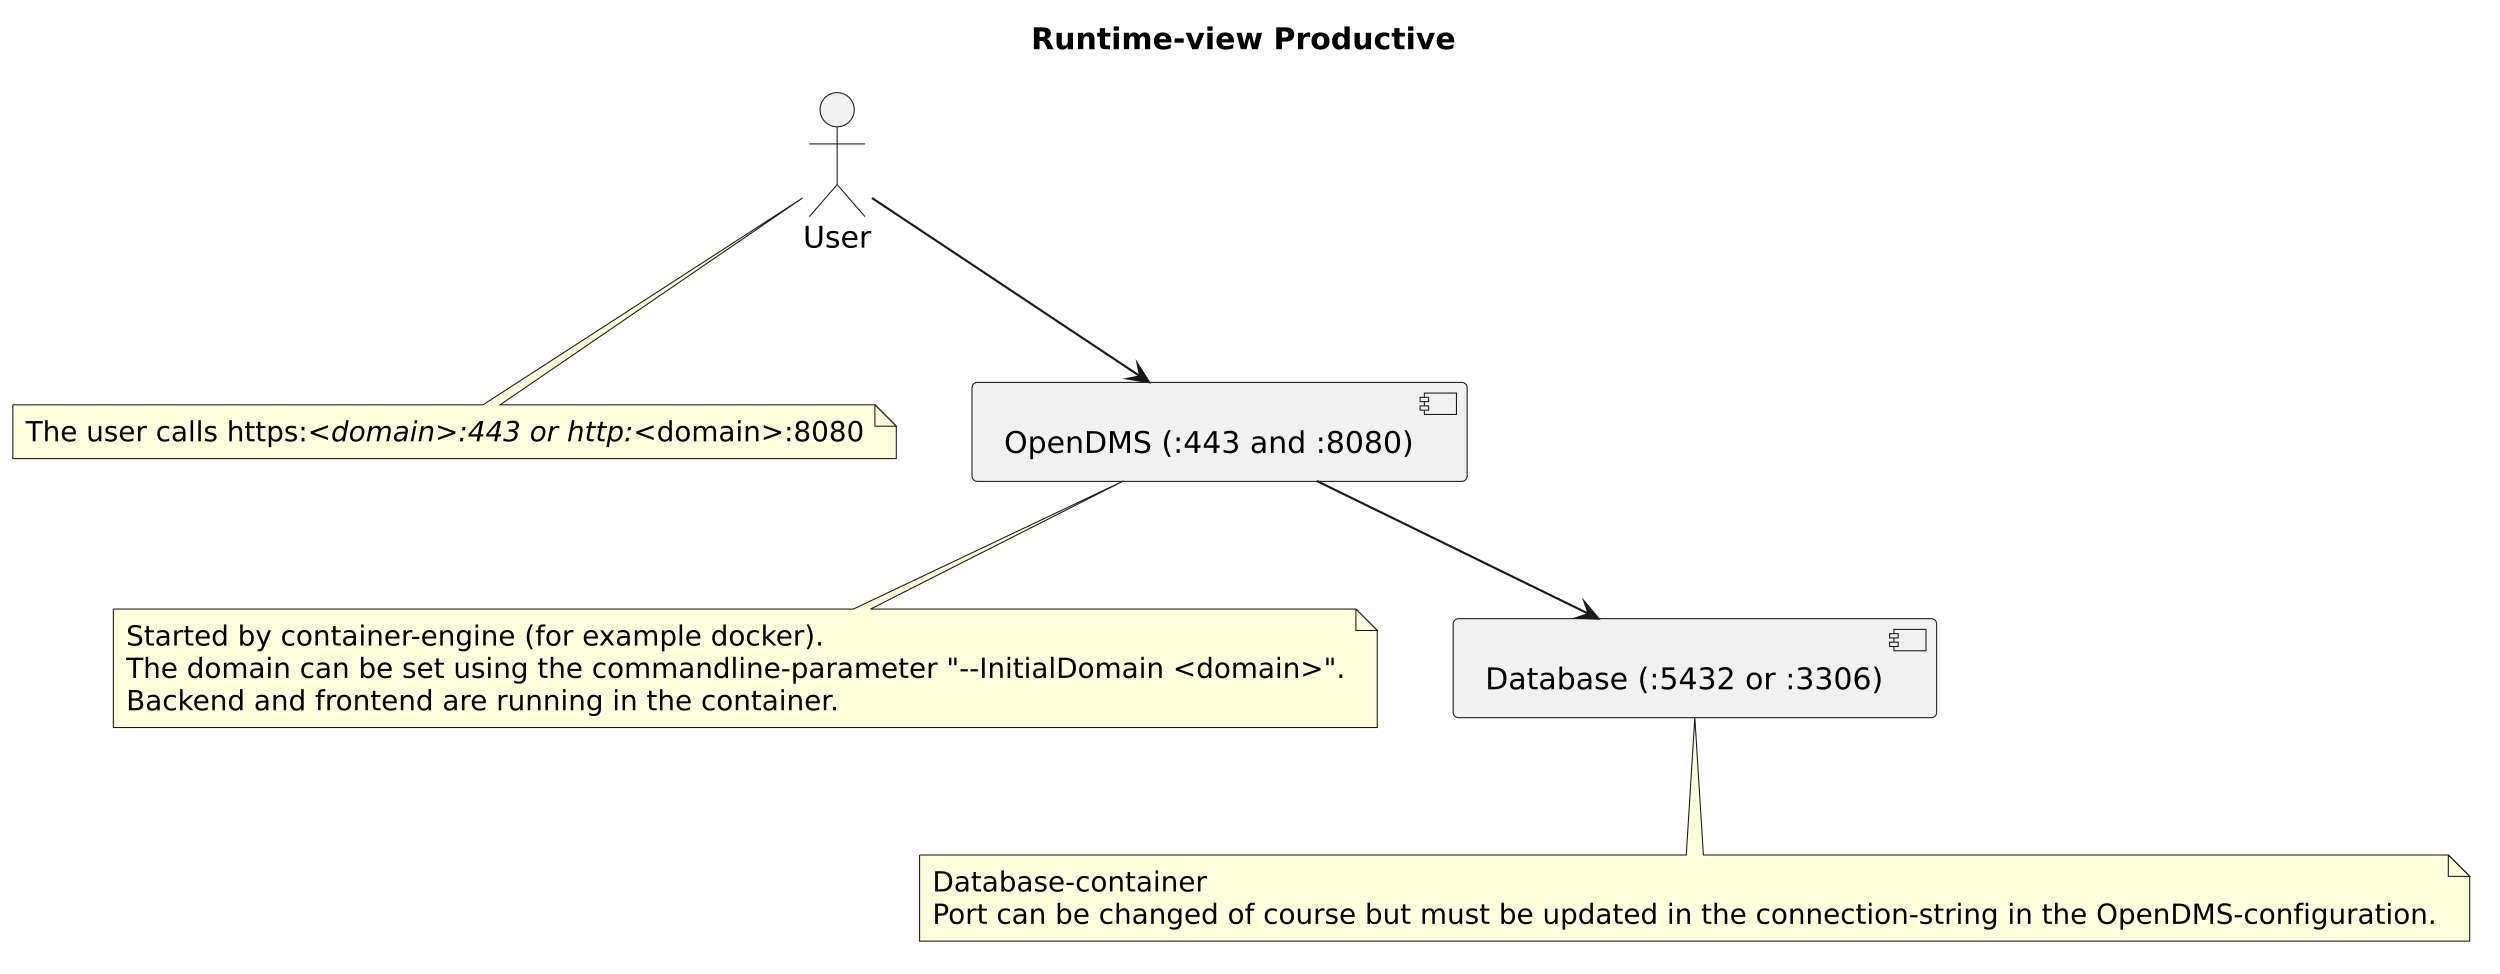
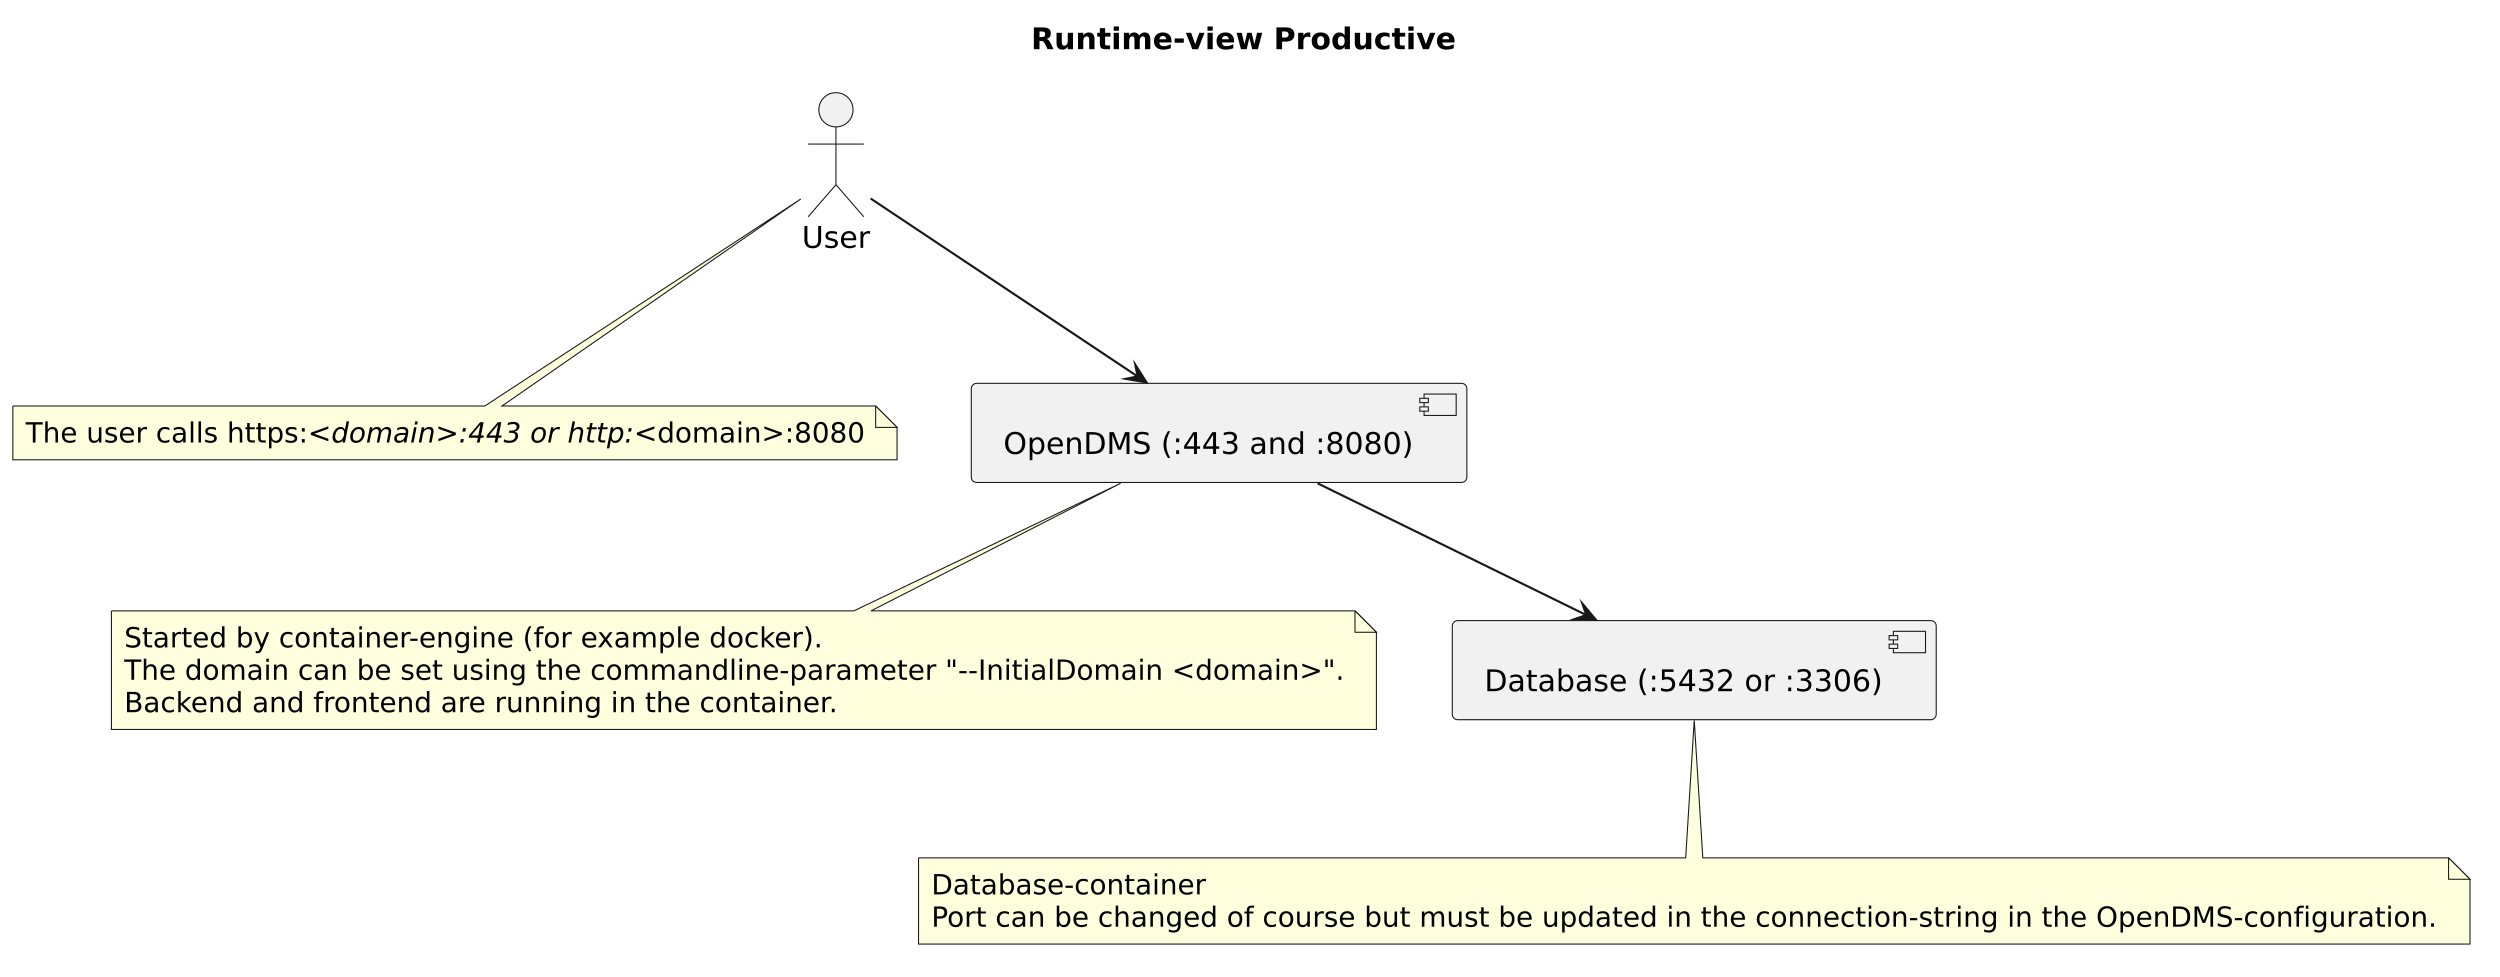
- <svg xmlns="http://www.w3.org/2000/svg" contentStyleType="text/css" data-diagram-type="DESCRIPTION" height="455px" preserveAspectRatio="none" style="width:1169px;height:455px;background:#FFFFFF;" version="1.1" viewBox="0 0 1169 455" width="1169px" zoomAndPan="magnify">
+ <svg xmlns="http://www.w3.org/2000/svg" version="1.1" data-diagram-type="DESCRIPTION" style="width:1168px;height:456px;background:#FFFFFF;" width="1168px" height="456px" viewBox="0 0 1168 456" zoomAndPan="magnify" preserveAspectRatio="none" contentStyleType="text/css">
  <defs />
-   <g>
+   <g font-family="sans-serif" lengthAdjust="spacing">
    <g class="title" data-source-line="1">
-       <text fill="#000000" font-family="'DejaVu Sans'" font-size="14" font-weight="700" lengthAdjust="spacing" textLength="198.509" x="482.163" y="22.995">Runtime-view Productive</text>
+       <text x="481.733" y="22.995" fill="#000" font-size="14" textLength="198.509" font-weight="700" font-family="DejaVu Sans">Runtime-view Productive</text>
    </g>
-     <g class="entity" data-qualified-name="user" data-source-line="3" id="ent0001">
-       <ellipse cx="391.455" cy="51.297" fill="#F1F1F1" rx="8" ry="8" style="stroke:#181818;stroke-width:0.5;" />
-       <path d="M391.455,59.297 L391.455,86.297 M378.455,67.297 L404.455,67.297 M391.455,86.297 L378.455,101.297 M391.455,86.297 L404.455,101.297" fill="none" style="stroke:#181818;stroke-width:0.5;" />
-       <text fill="#000000" font-family="'DejaVu Sans'" font-size="14" lengthAdjust="spacing" textLength="31.91" x="375.5" y="115.792">User</text>
+     <g class="entity" data-qualified-name="user" id="ent0001" data-source-line="3">
+       <ellipse cx="390.555" cy="51.297" rx="8" ry="8" fill="#F1F1F1" style="stroke:#181818;stroke-width:0.5;" />
+       <path d="M390.555,59.297 L390.555,86.297 M377.555,67.297 L403.555,67.297 M390.555,86.297 L377.555,101.297 M390.555,86.297 L403.555,101.297" style="stroke:#181818;stroke-width:0.5;" fill="none" />
+       <text x="374.6" y="115.792" fill="#000" font-size="14" textLength="31.91" font-family="DejaVu Sans">User</text>
    </g>
-     <g class="entity" data-qualified-name="UserNote" data-source-line="5" id="ent0002">
-       <path d="M6,189.297 L6,214.43 A0,0 0 0 0 6,214.43 L419.107,214.43 A0,0 0 0 0 419.107,214.43 L419.107,199.297 L409.107,189.297 L233.84,189.297 L375.3,92.567 L225.84,189.297 L6,189.297 A0,0 0 0 0 6,189.297" fill="#FEFFDD" style="stroke:#181818;stroke-width:0.5;" />
-       <path d="M409.107,189.297 L409.107,199.297 L419.107,199.297 L409.107,189.297" fill="#FEFFDD" style="stroke:#181818;stroke-width:0.5;" />
-       <text fill="#000000" font-family="'DejaVu Sans'" font-size="13" lengthAdjust="spacing" textLength="131.879" x="12" y="206.364">The user calls https:</text>
-       <text fill="#000000" font-family="'DejaVu Sans'" font-size="13" font-style="italic" lengthAdjust="spacing" textLength="152.293" x="143.879" y="206.364">&lt;domain&gt;:443 or http:</text>
-       <text fill="#000000" font-family="'DejaVu Sans'" font-size="13" lengthAdjust="spacing" textLength="107.936" x="296.172" y="206.364">&lt;domain&gt;:8080</text>
+     <g class="entity" data-qualified-name="UserNote" id="ent0002" data-source-line="5">
+       <path d="M6,189.677 L6,214.81 A0,0 0 0 0 6,214.81 L419.107,214.81 A0,0 0 0 0 419.107,214.81 L419.107,199.677 L409.107,189.677 L234.52,189.677 L374.13,92.957 L226.52,189.677 L6,189.677 A0,0 0 0 0 6,189.677" style="stroke:#181818;stroke-width:0.5;" fill="#FEFFDD" />
+       <path d="M409.107,189.677 L409.107,199.677 L419.107,199.677 L409.107,189.677" style="stroke:#181818;stroke-width:0.5;" fill="#FEFFDD" />
+       <text x="12" y="206.744" fill="#000" font-size="13" textLength="131.879" font-family="DejaVu Sans">The user calls https:</text>
+       <text x="143.879" y="206.744" fill="#000" font-size="13" textLength="152.293" font-style="italic" font-family="DejaVu Sans">&lt;domain&gt;:443 or http:</text>
+       <text x="296.172" y="206.744" fill="#000" font-size="13" textLength="107.936" font-family="DejaVu Sans">&lt;domain&gt;:8080</text>
    </g>
-     <g class="entity" data-qualified-name="OpenDMS" data-source-line="9" id="ent0004">
-       <rect fill="#F1F1F1" height="46.297" rx="2.5" ry="2.5" style="stroke:#181818;stroke-width:0.5;" width="231.536" x="454.5" y="178.797" />
-       <rect fill="#F1F1F1" height="10" style="stroke:#181818;stroke-width:0.5;" width="15" x="666.036" y="183.797" />
-       <rect fill="#F1F1F1" height="2" style="stroke:#181818;stroke-width:0.5;" width="4" x="664.036" y="185.797" />
-       <rect fill="#F1F1F1" height="2" style="stroke:#181818;stroke-width:0.5;" width="4" x="664.036" y="189.797" />
-       <text fill="#000000" font-family="'DejaVu Sans'" font-size="14" lengthAdjust="spacing" textLength="191.536" x="469.5" y="211.792">OpenDMS (:443 and :8080)</text>
+     <g class="entity" data-qualified-name="OpenDMS" id="ent0004" data-source-line="9">
+       <rect x="453.79" y="179.097" width="231.536" height="46.297" fill="#F1F1F1" style="stroke:#181818;stroke-width:0.5;" rx="2.5" ry="2.5" />
+       <rect x="665.326" y="184.097" width="15" height="10" fill="#F1F1F1" style="stroke:#181818;stroke-width:0.5;" />
+       <rect x="663.326" y="186.097" width="4" height="2" fill="#F1F1F1" style="stroke:#181818;stroke-width:0.5;" />
+       <rect x="663.326" y="190.097" width="4" height="2" fill="#F1F1F1" style="stroke:#181818;stroke-width:0.5;" />
+       <text x="468.79" y="212.092" fill="#000" font-size="14" textLength="191.536" font-family="DejaVu Sans">OpenDMS (:443 and :8080)</text>
    </g>
-     <g class="entity" data-qualified-name="OpenDMSNote" data-source-line="11" id="ent0005">
-       <path d="M53,284.797 L53,340.195 A0,0 0 0 0 53,340.195 L644.007,340.195 A0,0 0 0 0 644.007,340.195 L644.007,294.797 L634.007,284.797 L407.05,284.797 L525.31,224.887 L399.05,284.797 L53,284.797 A0,0 0 0 0 53,284.797" fill="#FEFFDD" style="stroke:#181818;stroke-width:0.5;" />
-       <path d="M634.007,284.797 L634.007,294.797 L644.007,294.797 L634.007,284.797" fill="#FEFFDD" style="stroke:#181818;stroke-width:0.5;" />
-       <text fill="#000000" font-family="'DejaVu Sans'" font-size="13" lengthAdjust="spacing" textLength="327.799" x="59" y="301.864">Started by container-engine (for example docker).</text>
-       <text fill="#000000" font-family="'DejaVu Sans'" font-size="13" lengthAdjust="spacing" textLength="570.007" x="59" y="316.997">The domain can be set using the commandline-parameter "--InitialDomain &lt;domain&gt;".</text>
-       <text fill="#000000" font-family="'DejaVu Sans'" font-size="13" lengthAdjust="spacing" textLength="335.524" x="59" y="332.129">Backend and frontend are running in the container.</text>
+     <g class="entity" data-qualified-name="OpenDMSNote" id="ent0005" data-source-line="11">
+       <path d="M52.05,285.397 L52.05,340.795 A0,0 0 0 0 52.05,340.795 L643.057,340.795 A0,0 0 0 0 643.057,340.795 L643.057,295.397 L633.057,285.397 L406.92,285.397 L523.56,225.797 L398.92,285.397 L52.05,285.397 A0,0 0 0 0 52.05,285.397" style="stroke:#181818;stroke-width:0.5;" fill="#FEFFDD" />
+       <path d="M633.057,285.397 L633.057,295.397 L643.057,295.397 L633.057,285.397" style="stroke:#181818;stroke-width:0.5;" fill="#FEFFDD" />
+       <text x="58.05" y="302.464" fill="#000" font-size="13" textLength="327.799" font-family="DejaVu Sans">Started by container-engine (for example docker).</text>
+       <text x="58.05" y="317.597" fill="#000" font-size="13" textLength="570.007" font-family="DejaVu Sans">The domain can be set using the commandline-parameter "--InitialDomain &lt;domain&gt;".</text>
+       <text x="58.05" y="332.729" fill="#000" font-size="13" textLength="335.524" font-family="DejaVu Sans">Backend and frontend are running in the container.</text>
    </g>
-     <g class="entity" data-qualified-name="OpenDMSDatabase" data-source-line="17" id="ent0007">
-       <rect fill="#F1F1F1" height="46.297" rx="2.5" ry="2.5" style="stroke:#181818;stroke-width:0.5;" width="226.088" x="679.5" y="289.297" />
-       <rect fill="#F1F1F1" height="10" style="stroke:#181818;stroke-width:0.5;" width="15" x="885.588" y="294.297" />
-       <rect fill="#F1F1F1" height="2" style="stroke:#181818;stroke-width:0.5;" width="4" x="883.588" y="296.297" />
-       <rect fill="#F1F1F1" height="2" style="stroke:#181818;stroke-width:0.5;" width="4" x="883.588" y="300.297" />
-       <text fill="#000000" font-family="'DejaVu Sans'" font-size="14" lengthAdjust="spacing" textLength="186.088" x="694.5" y="322.292">Database (:5432 or :3306)</text>
+     <g class="entity" data-qualified-name="OpenDMSDatabase" id="ent0007" data-source-line="17">
+       <rect x="678.51" y="289.947" width="226.088" height="46.297" fill="#F1F1F1" style="stroke:#181818;stroke-width:0.5;" rx="2.5" ry="2.5" />
+       <rect x="884.598" y="294.947" width="15" height="10" fill="#F1F1F1" style="stroke:#181818;stroke-width:0.5;" />
+       <rect x="882.598" y="296.947" width="4" height="2" fill="#F1F1F1" style="stroke:#181818;stroke-width:0.5;" />
+       <rect x="882.598" y="300.947" width="4" height="2" fill="#F1F1F1" style="stroke:#181818;stroke-width:0.5;" />
+       <text x="693.51" y="322.942" fill="#000" font-size="14" textLength="186.088" font-family="DejaVu Sans">Database (:5432 or :3306)</text>
    </g>
-     <g class="entity" data-qualified-name="OpenDMSDatabaseNote" data-source-line="19" id="ent0008">
-       <path d="M430,399.797 L430,440.062 A0,0 0 0 0 430,440.062 L1154.834,440.062 A0,0 0 0 0 1154.834,440.062 L1154.834,409.797 L1144.834,399.797 L796.5,399.797 L792.5,335.417 L788.5,399.797 L430,399.797 A0,0 0 0 0 430,399.797" fill="#FEFFDD" style="stroke:#181818;stroke-width:0.5;" />
-       <path d="M1144.834,399.797 L1144.834,409.797 L1154.834,409.797 L1144.834,399.797" fill="#FEFFDD" style="stroke:#181818;stroke-width:0.5;" />
-       <text fill="#000000" font-family="'DejaVu Sans'" font-size="13" lengthAdjust="spacing" textLength="128.318" x="436" y="416.864">Database-container</text>
-       <text fill="#000000" font-family="'DejaVu Sans'" font-size="13" lengthAdjust="spacing" textLength="703.835" x="436" y="431.997">Port can be changed of course but must be updated in the connection-string in the OpenDMS-configuration.</text>
+     <g class="entity" data-qualified-name="OpenDMSDatabaseNote" id="ent0008" data-source-line="19">
+       <path d="M429.14,400.787 L429.14,441.053 A0,0 0 0 0 429.14,441.053 L1153.974,441.053 A0,0 0 0 0 1153.974,441.053 L1153.974,410.787 L1143.974,400.787 L795.55,400.787 L791.55,336.537 L787.55,400.787 L429.14,400.787 A0,0 0 0 0 429.14,400.787" style="stroke:#181818;stroke-width:0.5;" fill="#FEFFDD" />
+       <path d="M1143.974,400.787 L1143.974,410.787 L1153.974,410.787 L1143.974,400.787" style="stroke:#181818;stroke-width:0.5;" fill="#FEFFDD" />
+       <text x="435.14" y="417.854" fill="#000" font-size="13" textLength="128.318" font-family="DejaVu Sans">Database-container</text>
+       <text x="435.14" y="432.987" fill="#000" font-size="13" textLength="703.834" font-family="DejaVu Sans">Port can be changed of course but must be updated in the connection-string in the OpenDMS-configuration.</text>
    </g>
-     <g class="link" data-entity-1="ent0001" data-entity-2="ent0004" data-link-type="dependency" data-source-line="24" id="lnk10">
-       <path d="M407.7,92.567 C436.87,111.967 494.626,150.348 533.126,175.948" fill="none" id="user-to-OpenDMS" style="stroke:#181818;stroke-width:1;" />
-       <polygon fill="#181818" points="537.29,178.717,532.01,170.403,533.126,175.948,527.581,177.064,537.29,178.717" style="stroke:#181818;stroke-width:1;stroke-linejoin:miter;stroke-miterlimit:10;" />
+     <g class="link" data-entity-1="ent0001" data-entity-2="ent0004" id="lnk10" data-source-line="24" data-link-type="dependency">
+       <path d="M406.75,92.747 C435.76,112.077 492.949,150.194 531.499,175.884" style="stroke:#181818;stroke-width:1;" fill="none" id="user-to-OpenDMS" />
+       <polygon points="535.66,178.657,530.389,170.337,531.499,175.884,525.952,176.995,535.66,178.657" fill="#181818" style="stroke:#181818;stroke-width:1;stroke-linejoin:miter;stroke-miterlimit:10;" />
    </g>
-     <g class="link" data-entity-1="ent0004" data-entity-2="ent0007" data-link-type="dependency" data-source-line="25" id="lnk11">
-       <path d="M615.69,224.887 C654.11,243.657 704.488,268.282 742.878,287.042" fill="none" id="OpenDMS-to-OpenDMSDatabase" style="stroke:#181818;stroke-width:1;" />
-       <polygon fill="#181818" points="747.37,289.237,741.04,281.692,742.878,287.042,737.528,288.879,747.37,289.237" style="stroke:#181818;stroke-width:1;stroke-linejoin:miter;stroke-miterlimit:10;" />
+     <g class="link" data-entity-1="ent0004" data-entity-2="ent0007" id="lnk11" data-source-line="25" data-link-type="dependency">
+       <path d="M615.55,225.797 C653.65,244.477 703.041,268.696 741.121,287.366" style="stroke:#181818;stroke-width:1;" fill="none" id="OpenDMS-to-OpenDMSDatabase" />
+       <polygon points="745.61,289.567,739.29,282.013,741.121,287.366,735.768,289.196,745.61,289.567" fill="#181818" style="stroke:#181818;stroke-width:1;stroke-linejoin:miter;stroke-miterlimit:10;" />
    </g>
  </g>
</svg>
